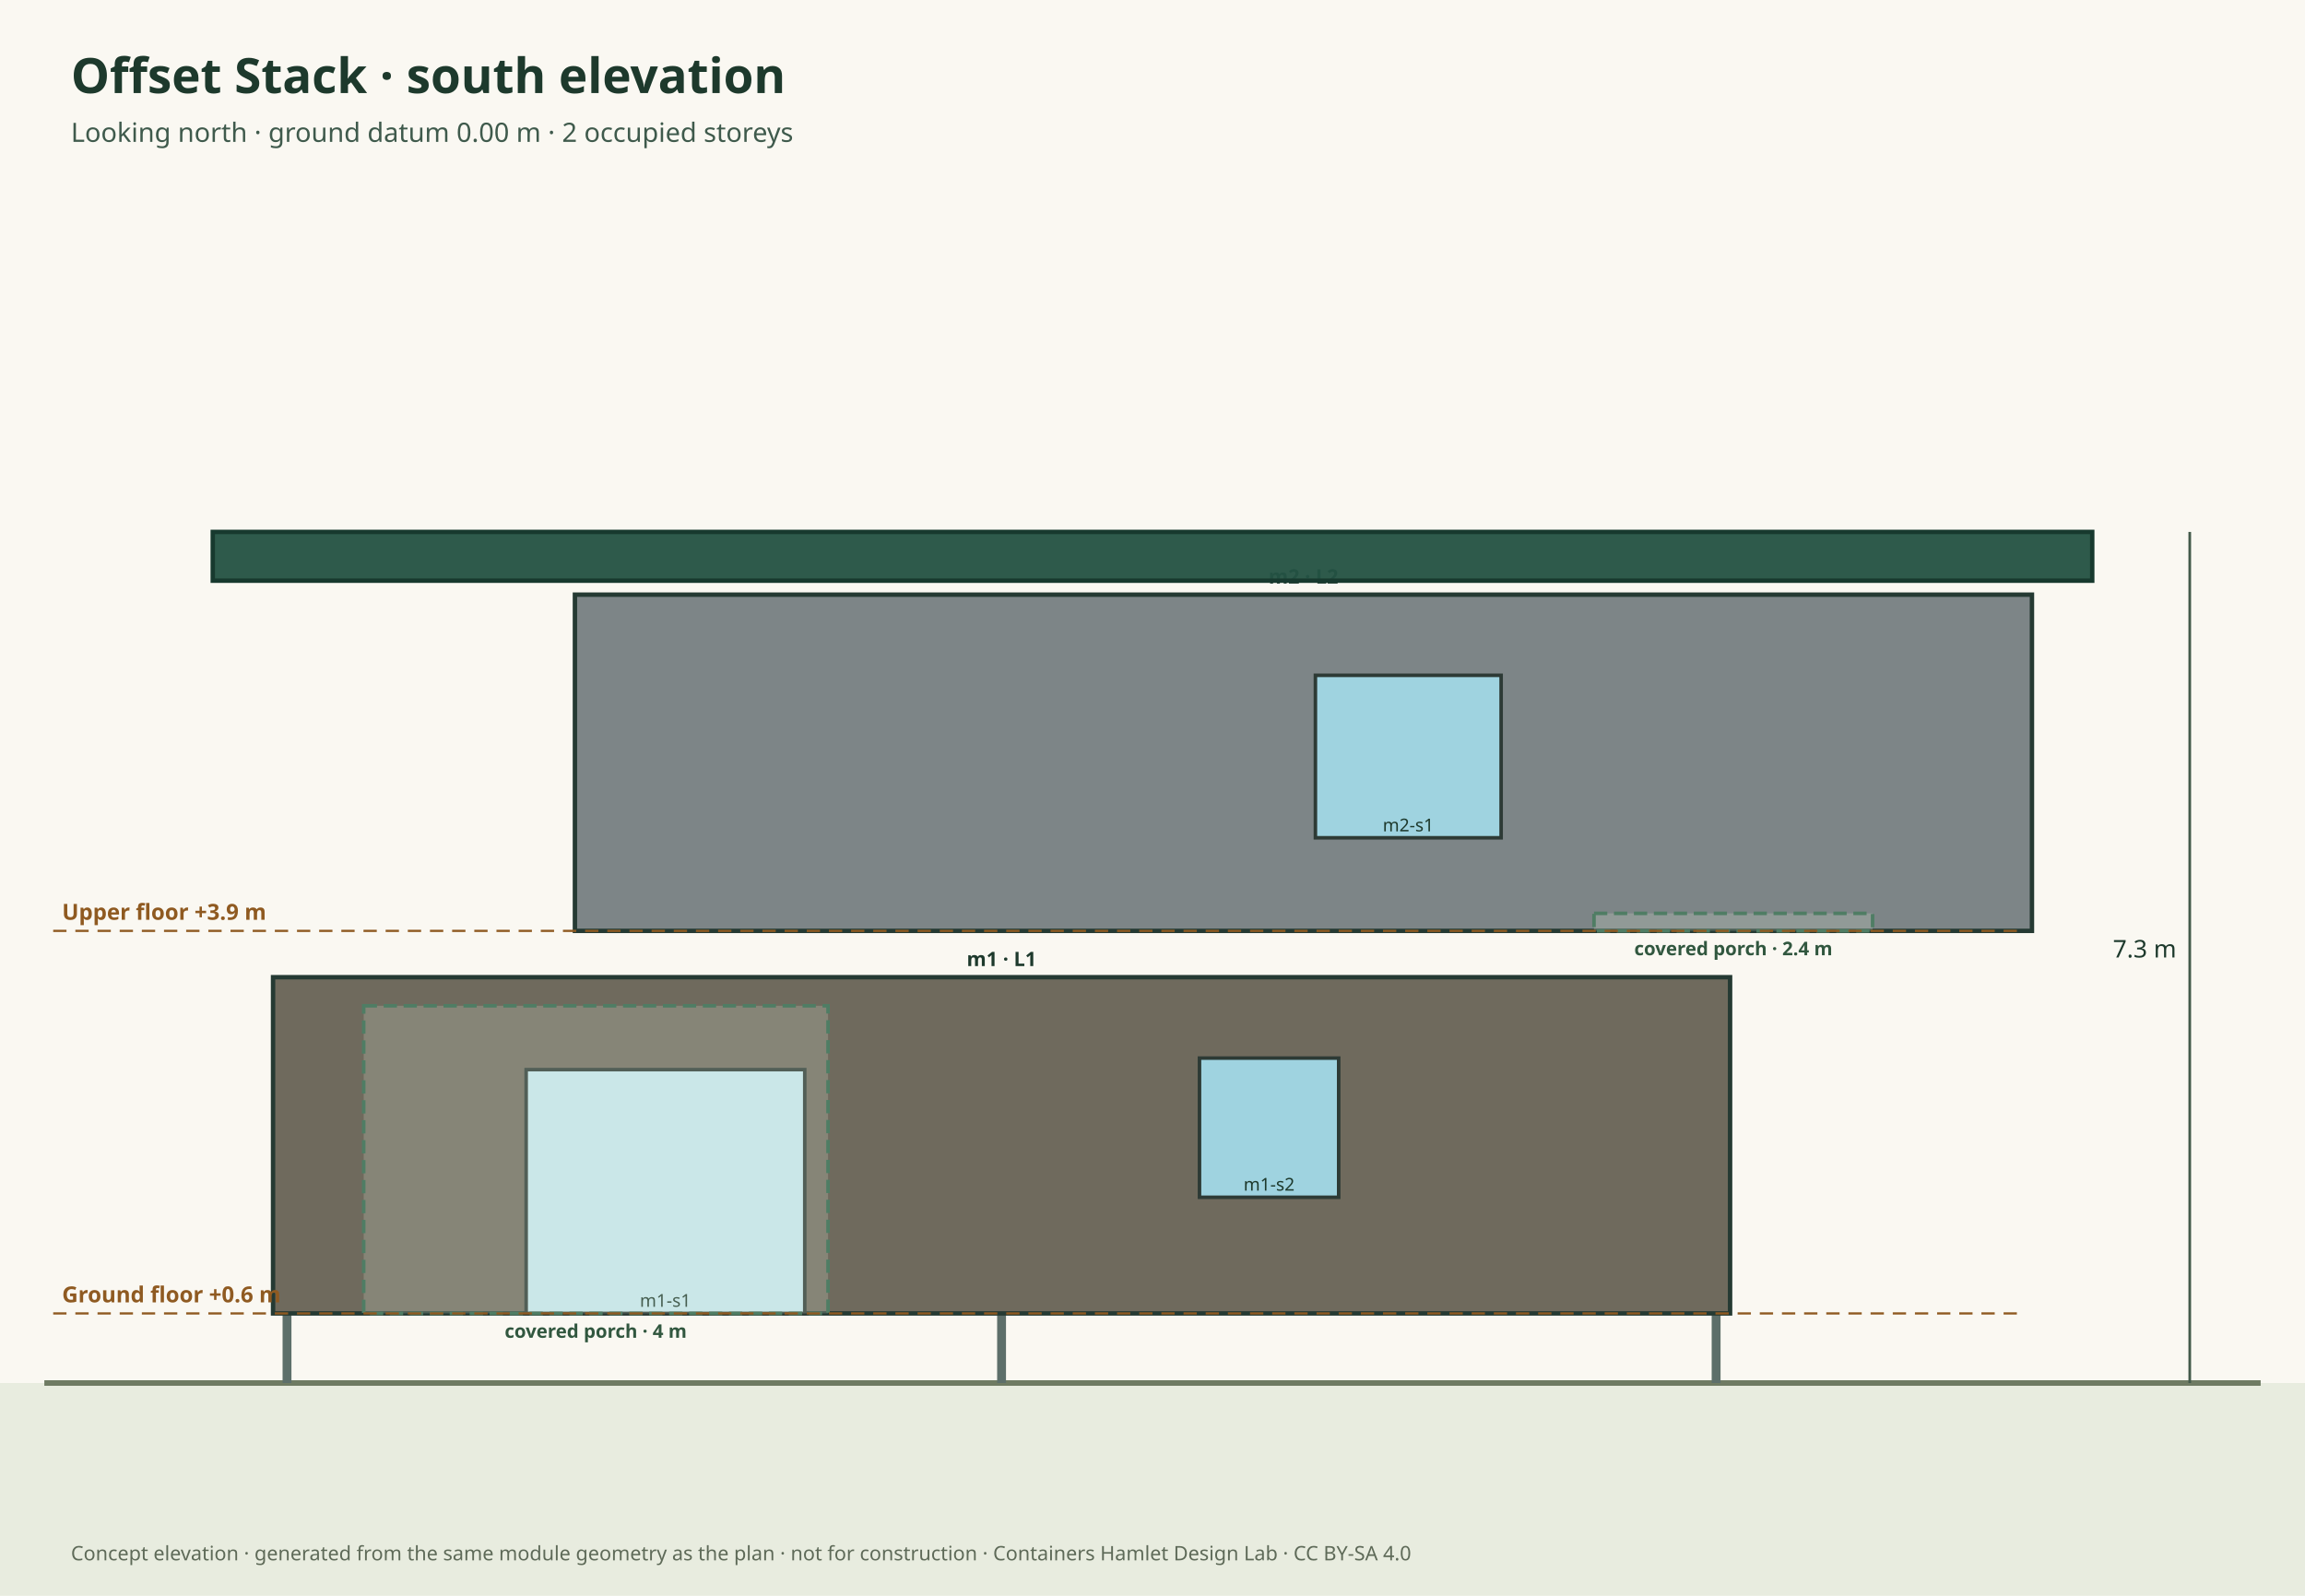
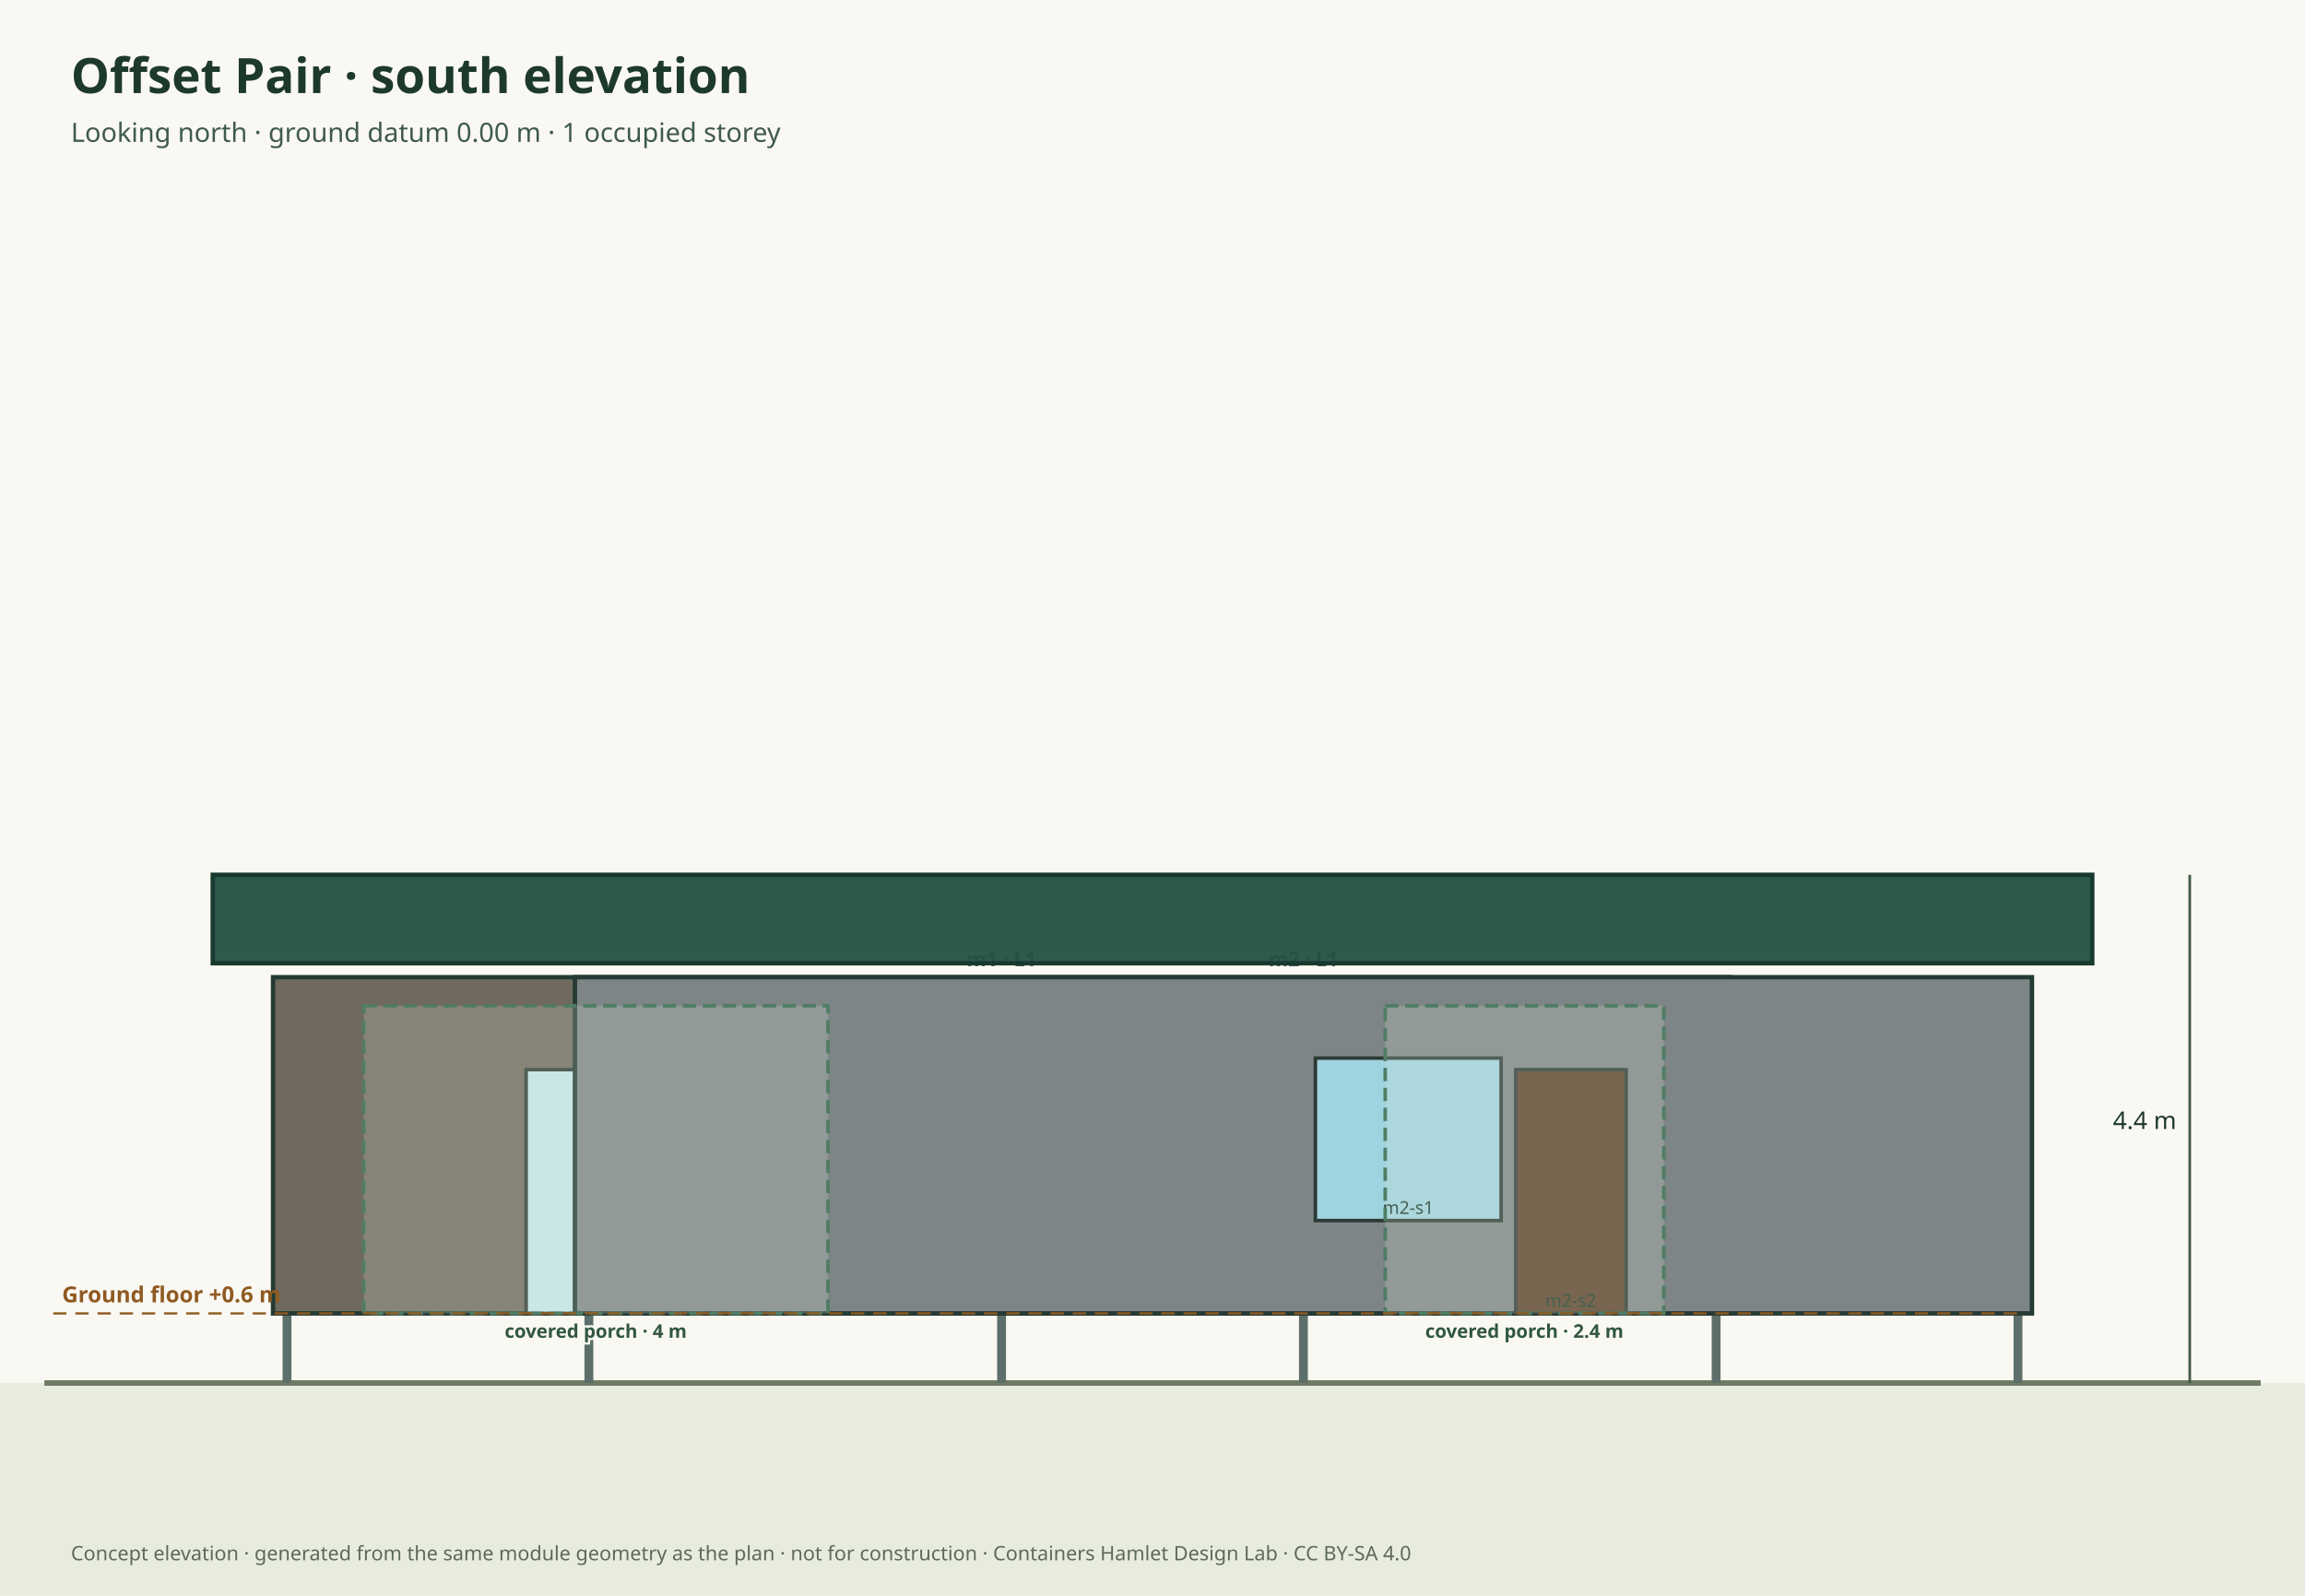
<svg xmlns="http://www.w3.org/2000/svg" viewBox="0 0 1040 720" role="img" aria-labelledby="concept-hamlet-offset-stack-elevation-south-t concept-hamlet-offset-stack-elevation-south-d">
  <rect width="1040" height="720" fill="#faf8f2" />
-   <text x="32" y="42" font-family="system-ui, sans-serif" font-size="22" font-weight="800" fill="#1d392c">Offset Stack · south elevation</text>
-   <text x="32" y="64" font-family="system-ui, sans-serif" font-size="12" fill="#3f5a4c">Looking north · ground datum 0.00 m · 2 occupied storeys</text>
+   <text x="32" y="42" font-family="system-ui, sans-serif" font-size="22" font-weight="800" fill="#1d392c">Offset Pair · south elevation</text>
+   <text x="32" y="64" font-family="system-ui, sans-serif" font-size="12" fill="#3f5a4c">Looking north · ground datum 0.00 m · 1 occupied storey</text>
  <rect x="0" y="624" width="1040" height="96" fill="#e8ecdf" />
  <line x1="20" y1="624" x2="1020" y2="624" stroke="#6f7b63" stroke-width="2.5" />
  <line x1="129.5" y1="624" x2="129.5" y2="592.6" stroke="#5d6f6a" stroke-width="4" />
  <line x1="451.9" y1="624" x2="451.9" y2="592.6" stroke="#5d6f6a" stroke-width="4" />
  <line x1="774.3" y1="624" x2="774.3" y2="592.6" stroke="#5d6f6a" stroke-width="4" />
+   <line x1="265.7" y1="624" x2="265.7" y2="592.6" stroke="#5d6f6a" stroke-width="4" />
+   <line x1="588.1" y1="624" x2="588.1" y2="592.6" stroke="#5d6f6a" stroke-width="4" />
+   <line x1="910.5" y1="624" x2="910.5" y2="592.6" stroke="#5d6f6a" stroke-width="4" />
  <rect x="123.2" y="440.9" width="657.4" height="151.7" fill="#6f6a5d" stroke="#253a33" stroke-width="2" />
  <text x="451.9" y="435.9" text-anchor="middle" font-family="system-ui, sans-serif" font-size="9" font-weight="800" fill="#1d392c" stroke="#faf8f2" stroke-width="2.2" paint-order="stroke">m1 · L1</text>
  <rect x="237.4" y="482.6" width="125.7" height="110" fill="#c6e8ee" stroke="#2d3a35" stroke-width="1.6" />
  <text x="300.2" y="589.6" text-anchor="middle" font-family="system-ui, sans-serif" font-size="8" fill="#1d392c">m1-s1</text>
  <rect x="541.2" y="477.4" width="62.8" height="62.8" fill="#9fd3e0" stroke="#2d3a35" stroke-width="1.6" />
  <text x="572.6" y="537.2" text-anchor="middle" font-family="system-ui, sans-serif" font-size="8" fill="#1d392c">m1-s2</text>
-   <rect x="259.4" y="268.3" width="657.4" height="151.7" fill="#7d8587" stroke="#253a33" stroke-width="2" />
-   <text x="588.1" y="263.3" text-anchor="middle" font-family="system-ui, sans-serif" font-size="9" font-weight="800" fill="#1d392c" stroke="#faf8f2" stroke-width="2.2" paint-order="stroke">m2 · L2</text>
-   <rect x="593.5" y="304.7" width="83.8" height="73.3" fill="#9fd3e0" stroke="#2d3a35" stroke-width="1.6" />
-   <text x="635.4" y="375.1" text-anchor="middle" font-family="system-ui, sans-serif" font-size="8" fill="#1d392c">m2-s1</text>
+   <rect x="259.4" y="440.9" width="657.4" height="151.7" fill="#7d8587" stroke="#253a33" stroke-width="2" />
+   <text x="588.1" y="435.9" text-anchor="middle" font-family="system-ui, sans-serif" font-size="9" font-weight="800" fill="#1d392c" stroke="#faf8f2" stroke-width="2.2" paint-order="stroke">m2 · L1</text>
+   <rect x="593.5" y="477.4" width="83.8" height="73.3" fill="#9fd3e0" stroke="#2d3a35" stroke-width="1.6" />
+   <text x="635.4" y="547.7" text-anchor="middle" font-family="system-ui, sans-serif" font-size="8" fill="#1d392c">m2-s1</text>
+   <rect x="683.9" y="482.6" width="49.8" height="110" fill="#5d432c" stroke="#2d3a35" stroke-width="1.6" />
+   <text x="708.7" y="589.6" text-anchor="middle" font-family="system-ui, sans-serif" font-size="8" fill="#1d392c">m2-s2</text>
  <rect x="164.1" y="453.8" width="209.5" height="138.8" fill="#d8e6d3" fill-opacity="0.22" stroke="#4f7d64" stroke-width="1.6" stroke-dasharray="6 3" />
  <text x="268.8" y="603.6" text-anchor="middle" font-family="system-ui, sans-serif" font-size="8.5" font-weight="700" fill="#31573f" stroke="#faf8f2" stroke-width="2" paint-order="stroke">covered porch · 4 m</text>
-   <rect x="719.2" y="412.1" width="125.7" height="7.9" fill="#d8e6d3" fill-opacity="0.22" stroke="#4f7d64" stroke-width="1.6" stroke-dasharray="6 3" />
-   <text x="782.1" y="431" text-anchor="middle" font-family="system-ui, sans-serif" font-size="8.5" font-weight="700" fill="#31573f" stroke="#faf8f2" stroke-width="2" paint-order="stroke">covered porch · 2.4 m</text>
-   <path d="M96 262L944 262L944 240L96 240Z" fill="#245244" fill-opacity="0.95" stroke="#17392e" stroke-width="2" />
+   <rect x="625" y="453.8" width="125.7" height="138.8" fill="#d8e6d3" fill-opacity="0.22" stroke="#4f7d64" stroke-width="1.6" stroke-dasharray="6 3" />
+   <text x="687.8" y="603.6" text-anchor="middle" font-family="system-ui, sans-serif" font-size="8.5" font-weight="700" fill="#31573f" stroke="#faf8f2" stroke-width="2" paint-order="stroke">covered porch · 2.4 m</text>
+   <path d="M96 434.6L944 434.6L944 394.7L96 394.7Z" fill="#245244" fill-opacity="0.95" stroke="#17392e" stroke-width="2" />
  <line x1="24" y1="592.6" x2="910" y2="592.6" stroke="#8f5a21" stroke-width="1" stroke-dasharray="6 4" />
  <text x="28" y="587.6" font-family="system-ui, sans-serif" font-size="10" font-weight="700" fill="#8f5a21">Ground floor +0.6 m</text>
-   <line x1="24" y1="420" x2="910" y2="420" stroke="#8f5a21" stroke-width="1" stroke-dasharray="6 4" />
-   <text x="28" y="415" font-family="system-ui, sans-serif" font-size="10" font-weight="700" fill="#8f5a21">Upper floor +3.9 m</text>
-   <line x1="988" y1="624" x2="988" y2="240" stroke="#435a4a" stroke-width="1.2" />
-   <text x="982" y="432" text-anchor="end" font-family="system-ui, sans-serif" font-size="11" fill="#1d392c">7.3 m</text>
+   <line x1="988" y1="624" x2="988" y2="394.7" stroke="#435a4a" stroke-width="1.2" />
+   <text x="982" y="509.4" text-anchor="end" font-family="system-ui, sans-serif" font-size="11" fill="#1d392c">4.4 m</text>
  <text x="32" y="704" font-family="system-ui, sans-serif" font-size="9" fill="#5e6a58">Concept elevation · generated from the same module geometry as the plan · not for construction · Containers Hamlet Design Lab · CC BY-SA 4.0</text>
</svg>
